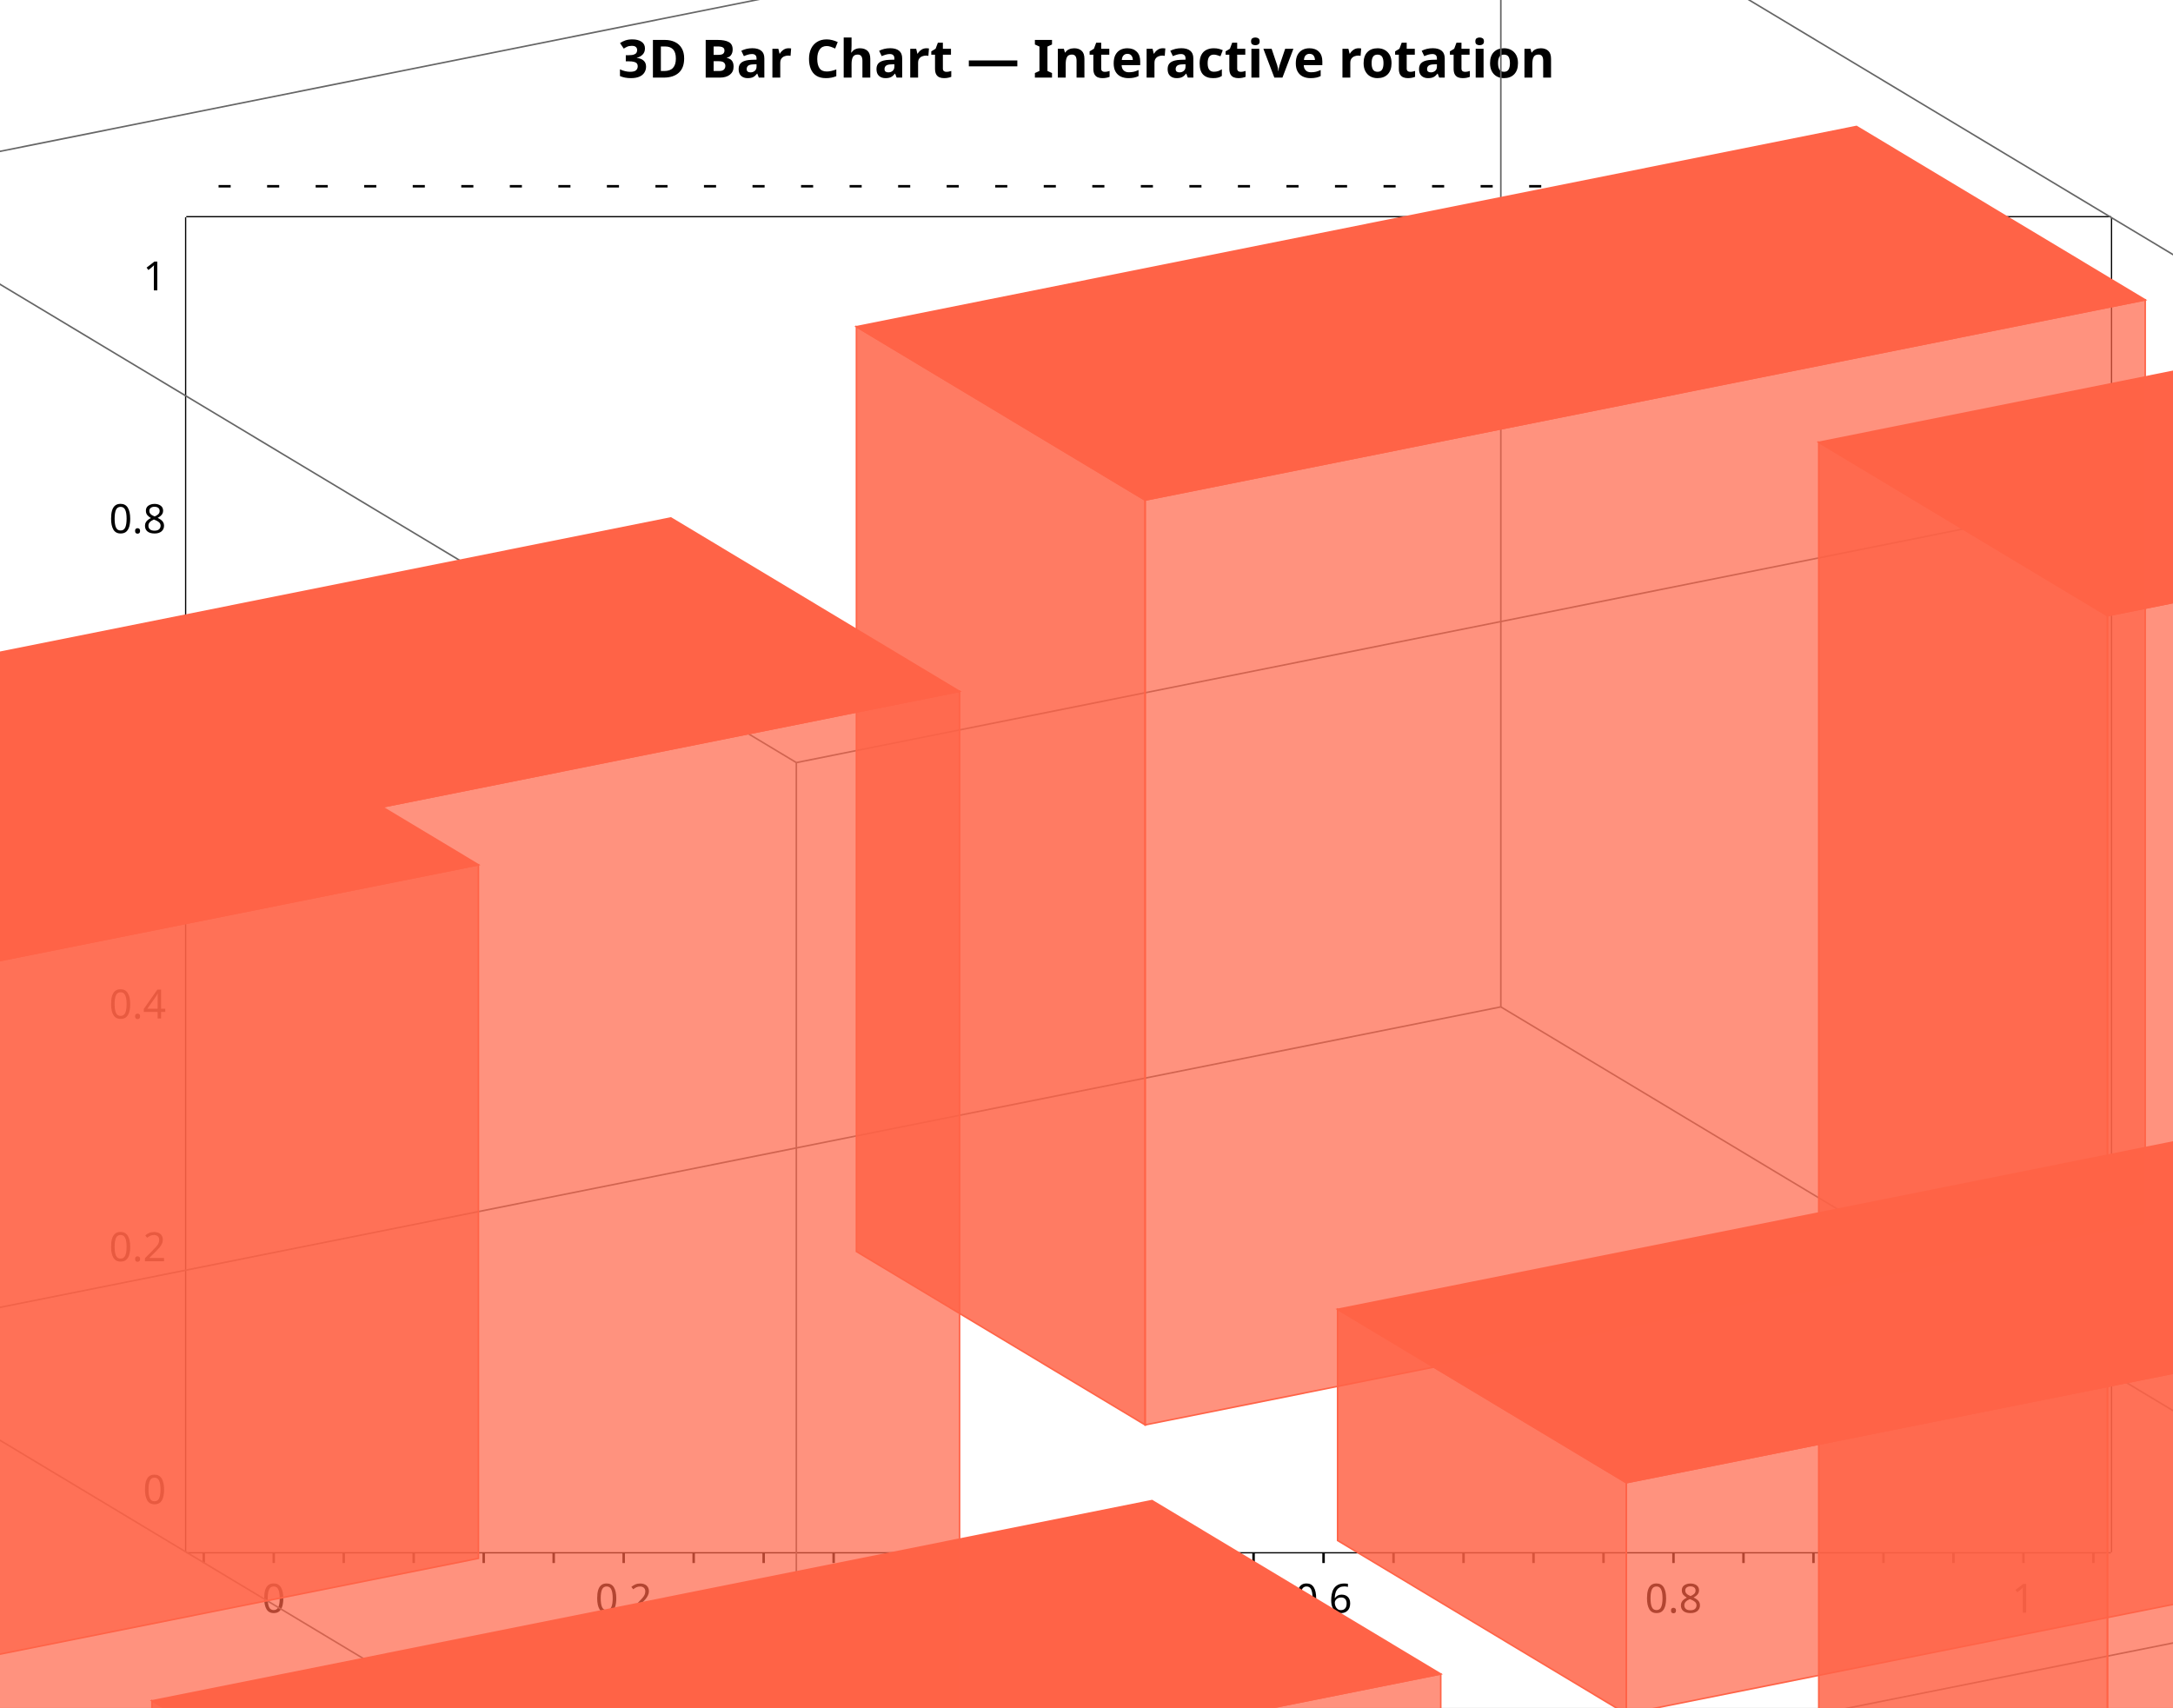
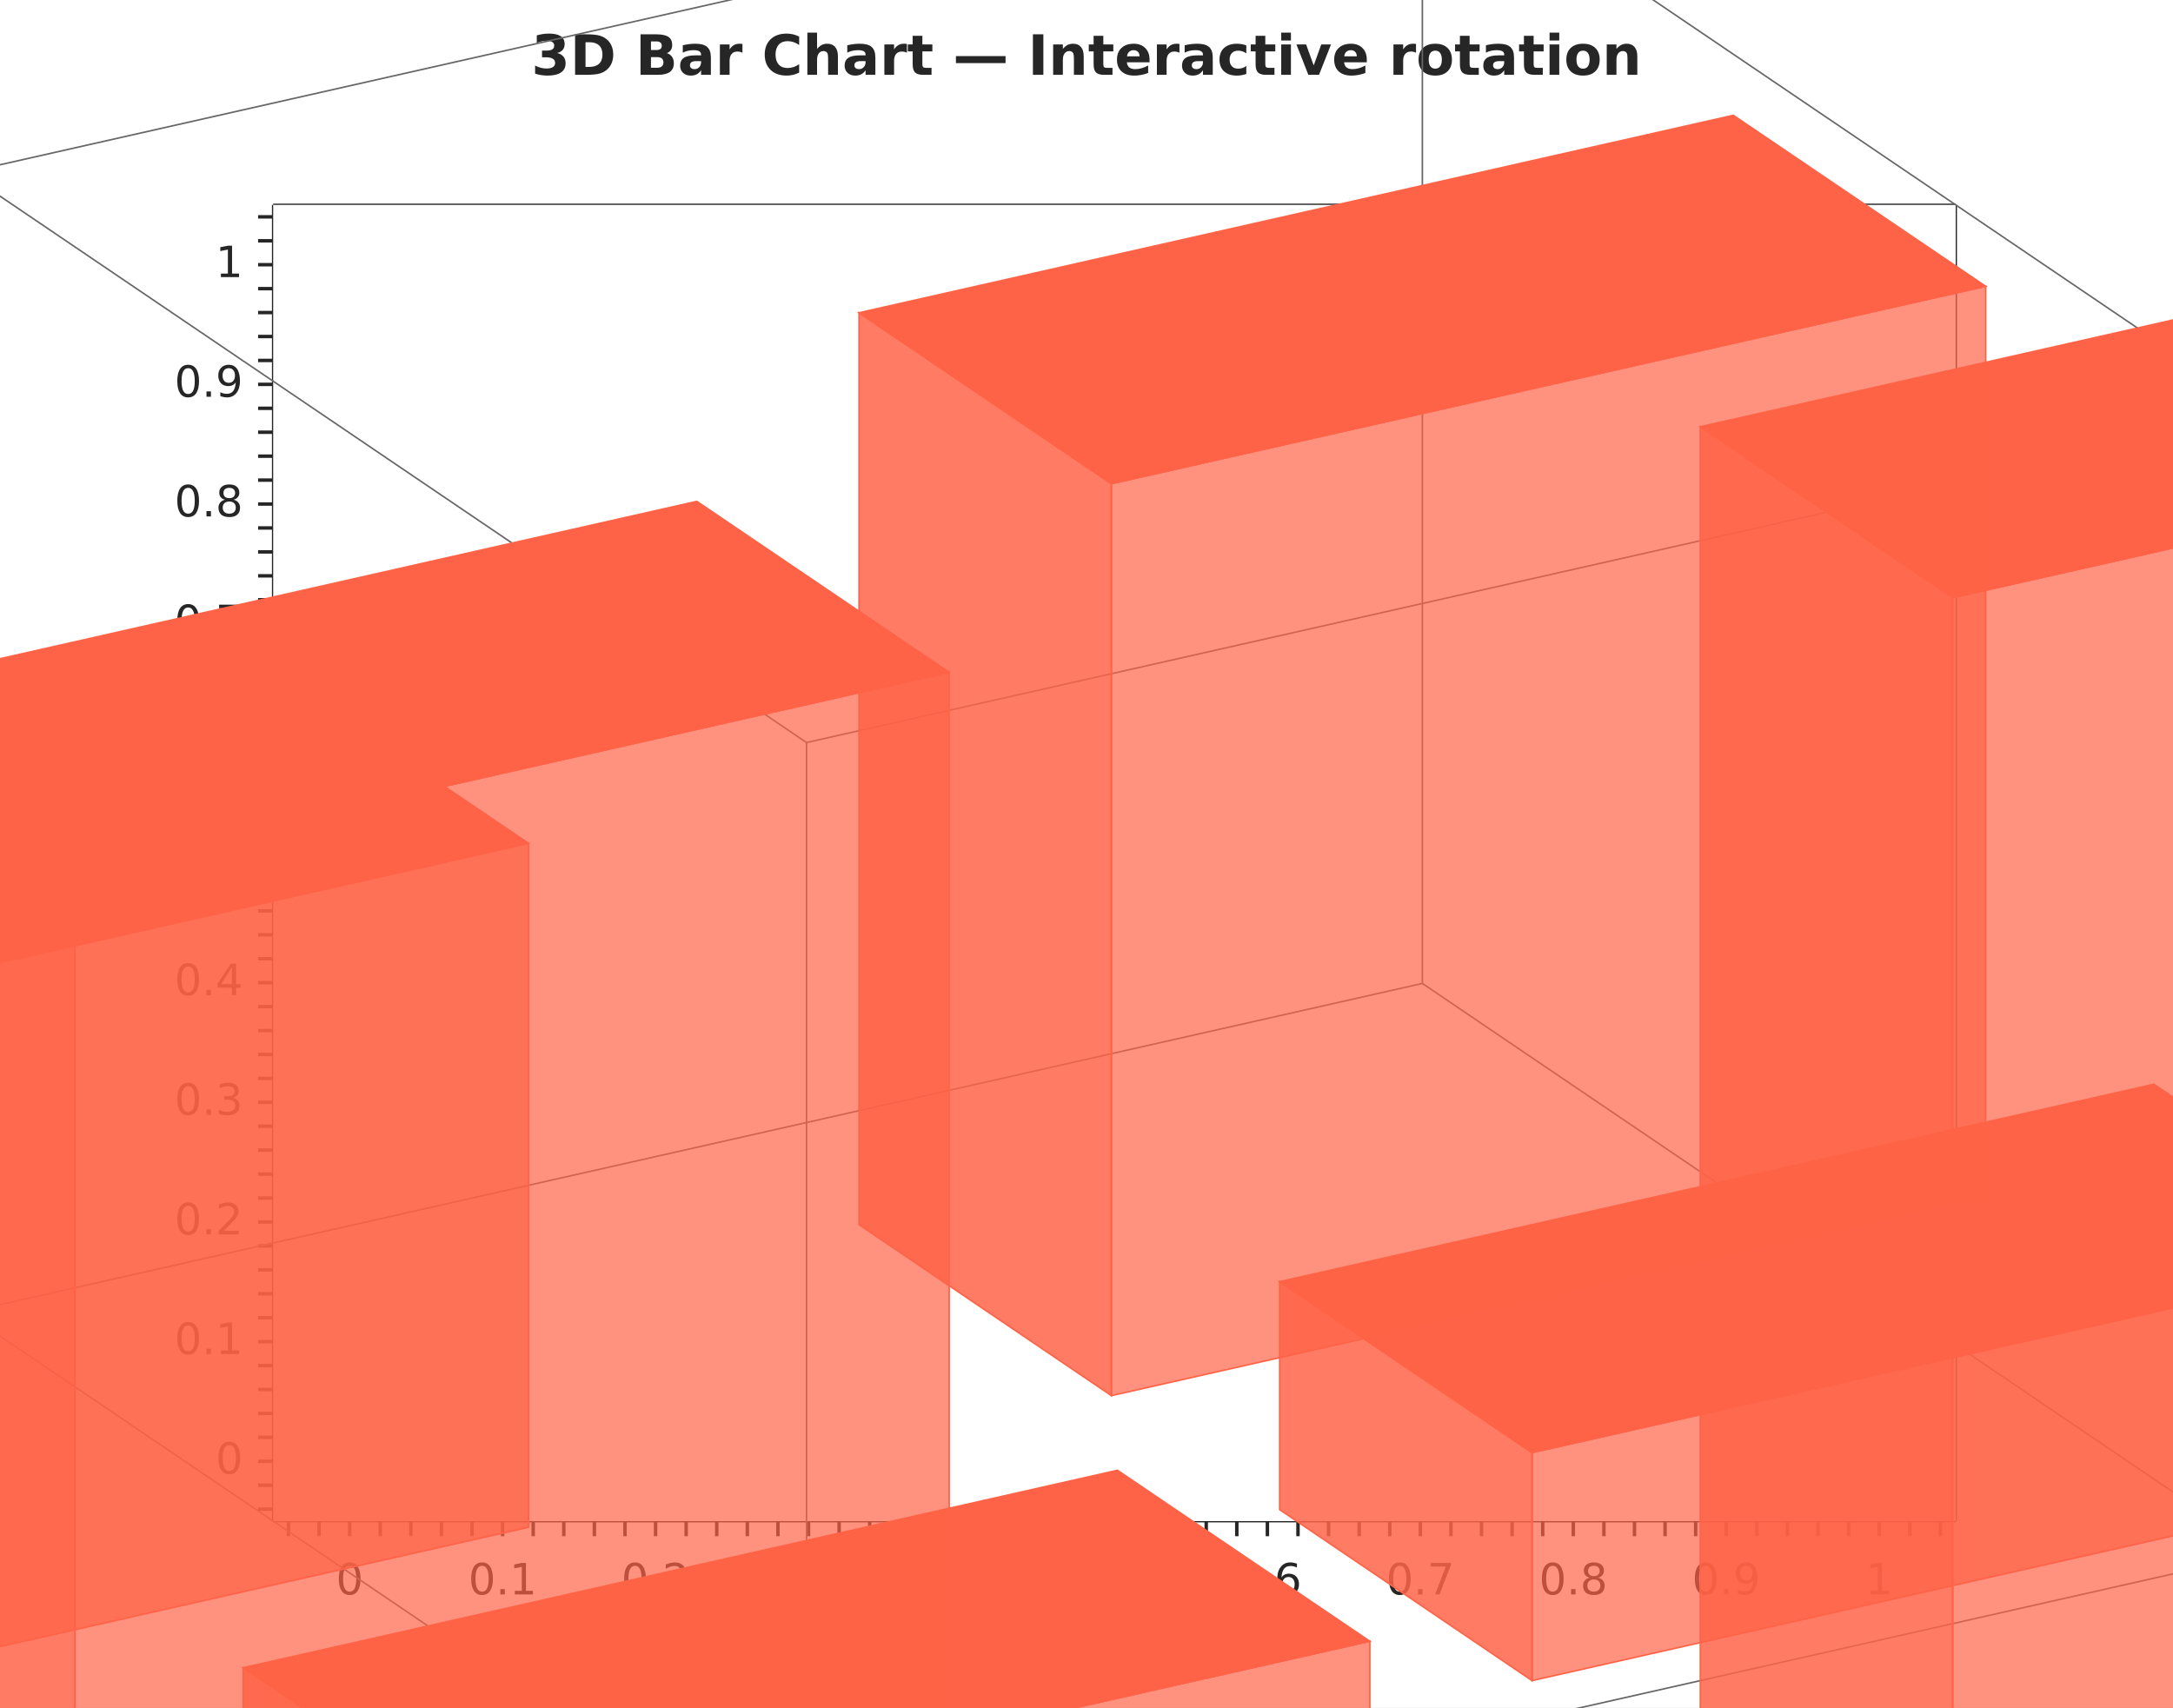
<svg xmlns="http://www.w3.org/2000/svg" viewBox="0 0 700 550" width="700" height="550" role="img" aria-labelledby="chart-title">
  <rect x="0" y="0" width="700" height="550" fill="#FFFFFF" />
-   <text x="350" y="25" font-family="sans-serif" font-size="17" text-anchor="middle" font-weight="bold" fill="#000000">3D Bar Chart — Interactive rotation</text>
-   <rect x="60" y="70" width="620" height="430" fill="#FFFFFF" />
-   <line x1="88.182" y1="70" x2="88.182" y2="500" stroke="#B0B0B0" stroke-width="0.8" />
-   <line x1="200.909" y1="70" x2="200.909" y2="500" stroke="#B0B0B0" stroke-width="0.8" />
-   <line x1="313.636" y1="70" x2="313.636" y2="500" stroke="#B0B0B0" stroke-width="0.8" />
-   <line x1="426.364" y1="70" x2="426.364" y2="500" stroke="#B0B0B0" stroke-width="0.8" />
-   <line x1="539.091" y1="70" x2="539.091" y2="500" stroke="#B0B0B0" stroke-width="0.8" />
-   <line x1="651.818" y1="70" x2="651.818" y2="500" stroke="#B0B0B0" stroke-width="0.8" />
-   <line x1="60" y1="480.455" x2="680" y2="480.455" stroke="#B0B0B0" stroke-width="0.8" />
-   <line x1="60" y1="402.273" x2="680" y2="402.273" stroke="#B0B0B0" stroke-width="0.8" />
-   <line x1="60" y1="324.091" x2="680" y2="324.091" stroke="#B0B0B0" stroke-width="0.8" />
-   <line x1="60" y1="245.909" x2="680" y2="245.909" stroke="#B0B0B0" stroke-width="0.8" />
-   <line x1="60" y1="167.727" x2="680" y2="167.727" stroke="#B0B0B0" stroke-width="0.8" />
-   <line x1="60" y1="89.545" x2="680" y2="89.545" stroke="#B0B0B0" stroke-width="0.8" />
-   <line x1="88.182" y1="499.6" x2="88.182" y2="503.5" stroke="#000000" stroke-width="0.8" />
-   <text x="88.182" y="519.5" font-family="sans-serif" font-size="13" text-anchor="middle" fill="#000000">0</text>
-   <line x1="200.909" y1="499.6" x2="200.909" y2="503.5" stroke="#000000" stroke-width="0.8" />
-   <text x="200.909" y="519.5" font-family="sans-serif" font-size="13" text-anchor="middle" fill="#000000">0.2</text>
-   <line x1="313.636" y1="499.6" x2="313.636" y2="503.5" stroke="#000000" stroke-width="0.8" />
-   <text x="313.636" y="519.5" font-family="sans-serif" font-size="13" text-anchor="middle" fill="#000000">0.4</text>
-   <line x1="426.364" y1="499.6" x2="426.364" y2="503.5" stroke="#000000" stroke-width="0.8" />
-   <text x="426.364" y="519.5" font-family="sans-serif" font-size="13" text-anchor="middle" fill="#000000">0.6</text>
-   <line x1="539.091" y1="499.6" x2="539.091" y2="503.5" stroke="#000000" stroke-width="0.8" />
-   <text x="539.091" y="519.5" font-family="sans-serif" font-size="13" text-anchor="middle" fill="#000000">0.8</text>
-   <line x1="651.818" y1="499.6" x2="651.818" y2="503.5" stroke="#000000" stroke-width="0.8" />
-   <text x="651.818" y="519.5" font-family="sans-serif" font-size="13" text-anchor="middle" fill="#000000">1</text>
-   <line x1="65.636" y1="499.6" x2="65.636" y2="503.5" stroke="#000000" stroke-width="0.8" />
-   <line x1="110.727" y1="499.6" x2="110.727" y2="503.5" stroke="#000000" stroke-width="0.8" />
-   <line x1="133.273" y1="499.6" x2="133.273" y2="503.5" stroke="#000000" stroke-width="0.8" />
-   <line x1="155.818" y1="499.6" x2="155.818" y2="503.5" stroke="#000000" stroke-width="0.8" />
-   <line x1="178.364" y1="499.6" x2="178.364" y2="503.5" stroke="#000000" stroke-width="0.8" />
-   <line x1="223.455" y1="499.6" x2="223.455" y2="503.5" stroke="#000000" stroke-width="0.8" />
-   <line x1="246" y1="499.6" x2="246" y2="503.5" stroke="#000000" stroke-width="0.8" />
-   <line x1="268.545" y1="499.6" x2="268.545" y2="503.5" stroke="#000000" stroke-width="0.8" />
-   <line x1="291.091" y1="499.6" x2="291.091" y2="503.5" stroke="#000000" stroke-width="0.8" />
-   <line x1="336.182" y1="499.6" x2="336.182" y2="503.5" stroke="#000000" stroke-width="0.8" />
-   <line x1="358.727" y1="499.6" x2="358.727" y2="503.5" stroke="#000000" stroke-width="0.8" />
-   <line x1="381.273" y1="499.6" x2="381.273" y2="503.5" stroke="#000000" stroke-width="0.8" />
-   <line x1="403.818" y1="499.6" x2="403.818" y2="503.5" stroke="#000000" stroke-width="0.8" />
-   <line x1="448.909" y1="499.6" x2="448.909" y2="503.5" stroke="#000000" stroke-width="0.8" />
-   <line x1="471.455" y1="499.6" x2="471.455" y2="503.5" stroke="#000000" stroke-width="0.8" />
-   <line x1="494" y1="499.6" x2="494" y2="503.5" stroke="#000000" stroke-width="0.8" />
-   <line x1="516.545" y1="499.6" x2="516.545" y2="503.5" stroke="#000000" stroke-width="0.8" />
-   <line x1="561.636" y1="499.6" x2="561.636" y2="503.5" stroke="#000000" stroke-width="0.8" />
-   <line x1="584.182" y1="499.6" x2="584.182" y2="503.5" stroke="#000000" stroke-width="0.8" />
-   <line x1="606.727" y1="499.6" x2="606.727" y2="503.5" stroke="#000000" stroke-width="0.8" />
-   <line x1="629.273" y1="499.6" x2="629.273" y2="503.5" stroke="#000000" stroke-width="0.8" />
-   <line x1="674.364" y1="499.6" x2="674.364" y2="503.5" stroke="#000000" stroke-width="0.8" />
-   <line x1="476.955" y1="60" x2="480.855" y2="60" stroke="#000000" stroke-width="0.8" />
-   <text x="53.5" y="484.455" font-family="sans-serif" font-size="13" text-anchor="end" fill="#000000">0</text>
-   <line x1="398.773" y1="60" x2="402.673" y2="60" stroke="#000000" stroke-width="0.8" />
-   <text x="53.5" y="406.273" font-family="sans-serif" font-size="13" text-anchor="end" fill="#000000">0.2</text>
-   <line x1="320.591" y1="60" x2="324.491" y2="60" stroke="#000000" stroke-width="0.8" />
-   <text x="53.5" y="328.091" font-family="sans-serif" font-size="13" text-anchor="end" fill="#000000">0.4</text>
-   <line x1="242.409" y1="60" x2="246.309" y2="60" stroke="#000000" stroke-width="0.8" />
-   <text x="53.5" y="249.909" font-family="sans-serif" font-size="13" text-anchor="end" fill="#000000">0.6</text>
-   <line x1="164.227" y1="60" x2="168.127" y2="60" stroke="#000000" stroke-width="0.8" />
-   <text x="53.5" y="171.727" font-family="sans-serif" font-size="13" text-anchor="end" fill="#000000">0.8</text>
-   <line x1="86.045" y1="60" x2="89.945" y2="60" stroke="#000000" stroke-width="0.8" />
-   <text x="53.5" y="93.545" font-family="sans-serif" font-size="13" text-anchor="end" fill="#000000">1</text>
-   <line x1="492.591" y1="60" x2="496.491" y2="60" stroke="#000000" stroke-width="0.8" />
-   <line x1="461.318" y1="60" x2="465.218" y2="60" stroke="#000000" stroke-width="0.8" />
-   <line x1="445.682" y1="60" x2="449.582" y2="60" stroke="#000000" stroke-width="0.8" />
-   <line x1="430.045" y1="60" x2="433.945" y2="60" stroke="#000000" stroke-width="0.8" />
-   <line x1="414.409" y1="60" x2="418.309" y2="60" stroke="#000000" stroke-width="0.8" />
-   <line x1="383.136" y1="60" x2="387.036" y2="60" stroke="#000000" stroke-width="0.8" />
-   <line x1="367.5" y1="60" x2="371.4" y2="60" stroke="#000000" stroke-width="0.8" />
-   <line x1="351.864" y1="60" x2="355.764" y2="60" stroke="#000000" stroke-width="0.8" />
-   <line x1="336.227" y1="60" x2="340.127" y2="60" stroke="#000000" stroke-width="0.8" />
-   <line x1="304.955" y1="60" x2="308.855" y2="60" stroke="#000000" stroke-width="0.8" />
-   <line x1="289.318" y1="60" x2="293.218" y2="60" stroke="#000000" stroke-width="0.8" />
-   <line x1="273.682" y1="60" x2="277.582" y2="60" stroke="#000000" stroke-width="0.8" />
-   <line x1="258.045" y1="60" x2="261.945" y2="60" stroke="#000000" stroke-width="0.8" />
-   <line x1="226.773" y1="60" x2="230.673" y2="60" stroke="#000000" stroke-width="0.8" />
-   <line x1="211.136" y1="60" x2="215.036" y2="60" stroke="#000000" stroke-width="0.8" />
-   <line x1="195.5" y1="60" x2="199.4" y2="60" stroke="#000000" stroke-width="0.8" />
-   <line x1="179.864" y1="60" x2="183.764" y2="60" stroke="#000000" stroke-width="0.8" />
-   <line x1="148.591" y1="60" x2="152.491" y2="60" stroke="#000000" stroke-width="0.8" />
-   <line x1="132.955" y1="60" x2="136.855" y2="60" stroke="#000000" stroke-width="0.8" />
-   <line x1="117.318" y1="60" x2="121.218" y2="60" stroke="#000000" stroke-width="0.8" />
-   <line x1="101.682" y1="60" x2="105.582" y2="60" stroke="#000000" stroke-width="0.8" />
-   <line x1="70.409" y1="60" x2="74.309" y2="60" stroke="#000000" stroke-width="0.8" />
+   <text x="350" y="24.1" font-family="DejaVu Sans, sans-serif" font-size="17.889" text-anchor="middle" font-weight="bold" fill="#262626">3D Bar Chart — Interactive rotation</text>
+   <rect x="88" y="66" width="542" height="424" fill="#FFFFFF" />
+   <line x1="112.636" y1="489.6" x2="112.636" y2="494.861" stroke="#262626" stroke-width="1.111" />
+   <text x="112.636" y="513.611" font-family="DejaVu Sans, sans-serif" font-size="13.889" text-anchor="middle" fill="#262626">0</text>
+   <line x1="161.909" y1="489.6" x2="161.909" y2="494.861" stroke="#262626" stroke-width="1.111" />
+   <text x="161.909" y="513.611" font-family="DejaVu Sans, sans-serif" font-size="13.889" text-anchor="middle" fill="#262626">0.1</text>
+   <line x1="211.182" y1="489.6" x2="211.182" y2="494.861" stroke="#262626" stroke-width="1.111" />
+   <text x="211.182" y="513.611" font-family="DejaVu Sans, sans-serif" font-size="13.889" text-anchor="middle" fill="#262626">0.2</text>
+   <line x1="260.455" y1="489.6" x2="260.455" y2="494.861" stroke="#262626" stroke-width="1.111" />
+   <text x="260.455" y="513.611" font-family="DejaVu Sans, sans-serif" font-size="13.889" text-anchor="middle" fill="#262626">0.3</text>
+   <line x1="309.727" y1="489.6" x2="309.727" y2="494.861" stroke="#262626" stroke-width="1.111" />
+   <text x="309.727" y="513.611" font-family="DejaVu Sans, sans-serif" font-size="13.889" text-anchor="middle" fill="#262626">0.4</text>
+   <line x1="359" y1="489.6" x2="359" y2="494.861" stroke="#262626" stroke-width="1.111" />
+   <text x="359" y="513.611" font-family="DejaVu Sans, sans-serif" font-size="13.889" text-anchor="middle" fill="#262626">0.5</text>
+   <line x1="408.273" y1="489.6" x2="408.273" y2="494.861" stroke="#262626" stroke-width="1.111" />
+   <text x="408.273" y="513.611" font-family="DejaVu Sans, sans-serif" font-size="13.889" text-anchor="middle" fill="#262626">0.6</text>
+   <line x1="457.545" y1="489.6" x2="457.545" y2="494.861" stroke="#262626" stroke-width="1.111" />
+   <text x="457.545" y="513.611" font-family="DejaVu Sans, sans-serif" font-size="13.889" text-anchor="middle" fill="#262626">0.7</text>
+   <line x1="506.818" y1="489.6" x2="506.818" y2="494.861" stroke="#262626" stroke-width="1.111" />
+   <text x="506.818" y="513.611" font-family="DejaVu Sans, sans-serif" font-size="13.889" text-anchor="middle" fill="#262626">0.8</text>
+   <line x1="556.091" y1="489.6" x2="556.091" y2="494.861" stroke="#262626" stroke-width="1.111" />
+   <text x="556.091" y="513.611" font-family="DejaVu Sans, sans-serif" font-size="13.889" text-anchor="middle" fill="#262626">0.9</text>
+   <line x1="605.364" y1="489.6" x2="605.364" y2="494.861" stroke="#262626" stroke-width="1.111" />
+   <text x="605.364" y="513.611" font-family="DejaVu Sans, sans-serif" font-size="13.889" text-anchor="middle" fill="#262626">1</text>
+   <line x1="92.927" y1="489.6" x2="92.927" y2="494.861" stroke="#262626" stroke-width="1.111" />
+   <line x1="102.782" y1="489.6" x2="102.782" y2="494.861" stroke="#262626" stroke-width="1.111" />
+   <line x1="122.491" y1="489.6" x2="122.491" y2="494.861" stroke="#262626" stroke-width="1.111" />
+   <line x1="132.345" y1="489.6" x2="132.345" y2="494.861" stroke="#262626" stroke-width="1.111" />
+   <line x1="142.2" y1="489.6" x2="142.2" y2="494.861" stroke="#262626" stroke-width="1.111" />
+   <line x1="152.055" y1="489.6" x2="152.055" y2="494.861" stroke="#262626" stroke-width="1.111" />
+   <line x1="171.764" y1="489.6" x2="171.764" y2="494.861" stroke="#262626" stroke-width="1.111" />
+   <line x1="181.618" y1="489.6" x2="181.618" y2="494.861" stroke="#262626" stroke-width="1.111" />
+   <line x1="191.473" y1="489.6" x2="191.473" y2="494.861" stroke="#262626" stroke-width="1.111" />
+   <line x1="201.327" y1="489.6" x2="201.327" y2="494.861" stroke="#262626" stroke-width="1.111" />
+   <line x1="221.036" y1="489.6" x2="221.036" y2="494.861" stroke="#262626" stroke-width="1.111" />
+   <line x1="230.891" y1="489.6" x2="230.891" y2="494.861" stroke="#262626" stroke-width="1.111" />
+   <line x1="240.745" y1="489.6" x2="240.745" y2="494.861" stroke="#262626" stroke-width="1.111" />
+   <line x1="250.6" y1="489.6" x2="250.6" y2="494.861" stroke="#262626" stroke-width="1.111" />
+   <line x1="270.309" y1="489.6" x2="270.309" y2="494.861" stroke="#262626" stroke-width="1.111" />
+   <line x1="280.164" y1="489.6" x2="280.164" y2="494.861" stroke="#262626" stroke-width="1.111" />
+   <line x1="290.018" y1="489.6" x2="290.018" y2="494.861" stroke="#262626" stroke-width="1.111" />
+   <line x1="299.873" y1="489.6" x2="299.873" y2="494.861" stroke="#262626" stroke-width="1.111" />
+   <line x1="319.582" y1="489.6" x2="319.582" y2="494.861" stroke="#262626" stroke-width="1.111" />
+   <line x1="329.436" y1="489.6" x2="329.436" y2="494.861" stroke="#262626" stroke-width="1.111" />
+   <line x1="339.291" y1="489.6" x2="339.291" y2="494.861" stroke="#262626" stroke-width="1.111" />
+   <line x1="349.145" y1="489.6" x2="349.145" y2="494.861" stroke="#262626" stroke-width="1.111" />
+   <line x1="368.855" y1="489.6" x2="368.855" y2="494.861" stroke="#262626" stroke-width="1.111" />
+   <line x1="378.709" y1="489.6" x2="378.709" y2="494.861" stroke="#262626" stroke-width="1.111" />
+   <line x1="388.564" y1="489.6" x2="388.564" y2="494.861" stroke="#262626" stroke-width="1.111" />
+   <line x1="398.418" y1="489.6" x2="398.418" y2="494.861" stroke="#262626" stroke-width="1.111" />
+   <line x1="418.127" y1="489.6" x2="418.127" y2="494.861" stroke="#262626" stroke-width="1.111" />
+   <line x1="427.982" y1="489.6" x2="427.982" y2="494.861" stroke="#262626" stroke-width="1.111" />
+   <line x1="437.836" y1="489.6" x2="437.836" y2="494.861" stroke="#262626" stroke-width="1.111" />
+   <line x1="447.691" y1="489.6" x2="447.691" y2="494.861" stroke="#262626" stroke-width="1.111" />
+   <line x1="467.4" y1="489.6" x2="467.4" y2="494.861" stroke="#262626" stroke-width="1.111" />
+   <line x1="477.255" y1="489.6" x2="477.255" y2="494.861" stroke="#262626" stroke-width="1.111" />
+   <line x1="487.109" y1="489.6" x2="487.109" y2="494.861" stroke="#262626" stroke-width="1.111" />
+   <line x1="496.964" y1="489.6" x2="496.964" y2="494.861" stroke="#262626" stroke-width="1.111" />
+   <line x1="516.673" y1="489.6" x2="516.673" y2="494.861" stroke="#262626" stroke-width="1.111" />
+   <line x1="526.527" y1="489.6" x2="526.527" y2="494.861" stroke="#262626" stroke-width="1.111" />
+   <line x1="536.382" y1="489.6" x2="536.382" y2="494.861" stroke="#262626" stroke-width="1.111" />
+   <line x1="546.236" y1="489.6" x2="546.236" y2="494.861" stroke="#262626" stroke-width="1.111" />
+   <line x1="565.945" y1="489.6" x2="565.945" y2="494.861" stroke="#262626" stroke-width="1.111" />
+   <line x1="575.8" y1="489.6" x2="575.8" y2="494.861" stroke="#262626" stroke-width="1.111" />
+   <line x1="585.655" y1="489.6" x2="585.655" y2="494.861" stroke="#262626" stroke-width="1.111" />
+   <line x1="595.509" y1="489.6" x2="595.509" y2="494.861" stroke="#262626" stroke-width="1.111" />
+   <line x1="615.218" y1="489.6" x2="615.218" y2="494.861" stroke="#262626" stroke-width="1.111" />
+   <line x1="625.073" y1="489.6" x2="625.073" y2="494.861" stroke="#262626" stroke-width="1.111" />
+   <line x1="83.139" y1="470.727" x2="88.4" y2="470.727" stroke="#262626" stroke-width="1.111" />
+   <text x="78.278" y="474.727" font-family="DejaVu Sans, sans-serif" font-size="13.889" text-anchor="end" fill="#262626">0</text>
+   <line x1="83.139" y1="432.182" x2="88.4" y2="432.182" stroke="#262626" stroke-width="1.111" />
+   <text x="78.278" y="436.182" font-family="DejaVu Sans, sans-serif" font-size="13.889" text-anchor="end" fill="#262626">0.1</text>
+   <line x1="83.139" y1="393.636" x2="88.4" y2="393.636" stroke="#262626" stroke-width="1.111" />
+   <text x="78.278" y="397.636" font-family="DejaVu Sans, sans-serif" font-size="13.889" text-anchor="end" fill="#262626">0.2</text>
+   <line x1="83.139" y1="355.091" x2="88.4" y2="355.091" stroke="#262626" stroke-width="1.111" />
+   <text x="78.278" y="359.091" font-family="DejaVu Sans, sans-serif" font-size="13.889" text-anchor="end" fill="#262626">0.3</text>
+   <line x1="83.139" y1="316.545" x2="88.4" y2="316.545" stroke="#262626" stroke-width="1.111" />
+   <text x="78.278" y="320.545" font-family="DejaVu Sans, sans-serif" font-size="13.889" text-anchor="end" fill="#262626">0.4</text>
+   <line x1="83.139" y1="278" x2="88.4" y2="278" stroke="#262626" stroke-width="1.111" />
+   <text x="78.278" y="282" font-family="DejaVu Sans, sans-serif" font-size="13.889" text-anchor="end" fill="#262626">0.5</text>
+   <line x1="83.139" y1="239.455" x2="88.4" y2="239.455" stroke="#262626" stroke-width="1.111" />
+   <text x="78.278" y="243.455" font-family="DejaVu Sans, sans-serif" font-size="13.889" text-anchor="end" fill="#262626">0.6</text>
+   <line x1="83.139" y1="200.909" x2="88.4" y2="200.909" stroke="#262626" stroke-width="1.111" />
+   <text x="78.278" y="204.909" font-family="DejaVu Sans, sans-serif" font-size="13.889" text-anchor="end" fill="#262626">0.7</text>
+   <line x1="83.139" y1="162.364" x2="88.4" y2="162.364" stroke="#262626" stroke-width="1.111" />
+   <text x="78.278" y="166.364" font-family="DejaVu Sans, sans-serif" font-size="13.889" text-anchor="end" fill="#262626">0.8</text>
+   <line x1="83.139" y1="123.818" x2="88.4" y2="123.818" stroke="#262626" stroke-width="1.111" />
+   <text x="78.278" y="127.818" font-family="DejaVu Sans, sans-serif" font-size="13.889" text-anchor="end" fill="#262626">0.9</text>
+   <line x1="83.139" y1="85.273" x2="88.4" y2="85.273" stroke="#262626" stroke-width="1.111" />
+   <text x="78.278" y="89.273" font-family="DejaVu Sans, sans-serif" font-size="13.889" text-anchor="end" fill="#262626">1</text>
+   <line x1="83.139" y1="486.145" x2="88.4" y2="486.145" stroke="#262626" stroke-width="1.111" />
+   <line x1="83.139" y1="478.436" x2="88.4" y2="478.436" stroke="#262626" stroke-width="1.111" />
+   <line x1="83.139" y1="463.018" x2="88.4" y2="463.018" stroke="#262626" stroke-width="1.111" />
+   <line x1="83.139" y1="455.309" x2="88.4" y2="455.309" stroke="#262626" stroke-width="1.111" />
+   <line x1="83.139" y1="447.6" x2="88.4" y2="447.6" stroke="#262626" stroke-width="1.111" />
+   <line x1="83.139" y1="439.891" x2="88.4" y2="439.891" stroke="#262626" stroke-width="1.111" />
+   <line x1="83.139" y1="424.473" x2="88.4" y2="424.473" stroke="#262626" stroke-width="1.111" />
+   <line x1="83.139" y1="416.764" x2="88.4" y2="416.764" stroke="#262626" stroke-width="1.111" />
+   <line x1="83.139" y1="409.055" x2="88.4" y2="409.055" stroke="#262626" stroke-width="1.111" />
+   <line x1="83.139" y1="401.345" x2="88.4" y2="401.345" stroke="#262626" stroke-width="1.111" />
+   <line x1="83.139" y1="385.927" x2="88.4" y2="385.927" stroke="#262626" stroke-width="1.111" />
+   <line x1="83.139" y1="378.218" x2="88.4" y2="378.218" stroke="#262626" stroke-width="1.111" />
+   <line x1="83.139" y1="370.509" x2="88.4" y2="370.509" stroke="#262626" stroke-width="1.111" />
+   <line x1="83.139" y1="362.8" x2="88.4" y2="362.8" stroke="#262626" stroke-width="1.111" />
+   <line x1="83.139" y1="347.382" x2="88.4" y2="347.382" stroke="#262626" stroke-width="1.111" />
+   <line x1="83.139" y1="339.673" x2="88.4" y2="339.673" stroke="#262626" stroke-width="1.111" />
+   <line x1="83.139" y1="331.964" x2="88.4" y2="331.964" stroke="#262626" stroke-width="1.111" />
+   <line x1="83.139" y1="324.255" x2="88.4" y2="324.255" stroke="#262626" stroke-width="1.111" />
+   <line x1="83.139" y1="308.836" x2="88.4" y2="308.836" stroke="#262626" stroke-width="1.111" />
+   <line x1="83.139" y1="301.127" x2="88.4" y2="301.127" stroke="#262626" stroke-width="1.111" />
+   <line x1="83.139" y1="293.418" x2="88.4" y2="293.418" stroke="#262626" stroke-width="1.111" />
+   <line x1="83.139" y1="285.709" x2="88.4" y2="285.709" stroke="#262626" stroke-width="1.111" />
+   <line x1="83.139" y1="270.291" x2="88.4" y2="270.291" stroke="#262626" stroke-width="1.111" />
+   <line x1="83.139" y1="262.582" x2="88.4" y2="262.582" stroke="#262626" stroke-width="1.111" />
+   <line x1="83.139" y1="254.873" x2="88.4" y2="254.873" stroke="#262626" stroke-width="1.111" />
+   <line x1="83.139" y1="247.164" x2="88.4" y2="247.164" stroke="#262626" stroke-width="1.111" />
+   <line x1="83.139" y1="231.745" x2="88.4" y2="231.745" stroke="#262626" stroke-width="1.111" />
+   <line x1="83.139" y1="224.036" x2="88.4" y2="224.036" stroke="#262626" stroke-width="1.111" />
+   <line x1="83.139" y1="216.327" x2="88.4" y2="216.327" stroke="#262626" stroke-width="1.111" />
+   <line x1="83.139" y1="208.618" x2="88.4" y2="208.618" stroke="#262626" stroke-width="1.111" />
+   <line x1="83.139" y1="193.2" x2="88.4" y2="193.2" stroke="#262626" stroke-width="1.111" />
+   <line x1="83.139" y1="185.491" x2="88.4" y2="185.491" stroke="#262626" stroke-width="1.111" />
+   <line x1="83.139" y1="177.782" x2="88.4" y2="177.782" stroke="#262626" stroke-width="1.111" />
+   <line x1="83.139" y1="170.073" x2="88.4" y2="170.073" stroke="#262626" stroke-width="1.111" />
+   <line x1="83.139" y1="154.655" x2="88.4" y2="154.655" stroke="#262626" stroke-width="1.111" />
+   <line x1="83.139" y1="146.945" x2="88.4" y2="146.945" stroke="#262626" stroke-width="1.111" />
+   <line x1="83.139" y1="139.236" x2="88.4" y2="139.236" stroke="#262626" stroke-width="1.111" />
+   <line x1="83.139" y1="131.527" x2="88.4" y2="131.527" stroke="#262626" stroke-width="1.111" />
+   <line x1="83.139" y1="116.109" x2="88.4" y2="116.109" stroke="#262626" stroke-width="1.111" />
+   <line x1="83.139" y1="108.4" x2="88.4" y2="108.4" stroke="#262626" stroke-width="1.111" />
+   <line x1="83.139" y1="100.691" x2="88.4" y2="100.691" stroke="#262626" stroke-width="1.111" />
+   <line x1="83.139" y1="92.982" x2="88.4" y2="92.982" stroke="#262626" stroke-width="1.111" />
+   <line x1="83.139" y1="77.564" x2="88.4" y2="77.564" stroke="#262626" stroke-width="1.111" />
+   <line x1="83.139" y1="69.855" x2="88.4" y2="69.855" stroke="#262626" stroke-width="1.111" />
  <g class="spine">
-     <line x1="60" y1="500" x2="680" y2="500" stroke="#000000" stroke-width="0.8" />
+     <line x1="88" y1="490" x2="630" y2="490" stroke="#262626" stroke-width="0.8" />
  </g>
  <g class="spine">
-     <line x1="60" y1="70" x2="680" y2="70" stroke="#000000" stroke-width="0.8" />
+     <line x1="88" y1="66" x2="630" y2="66" stroke="#262626" stroke-width="0.8" />
  </g>
  <g class="spine">
-     <line x1="60" y1="70" x2="60" y2="500" stroke="#000000" stroke-width="0.8" />
+     <line x1="88" y1="66" x2="88" y2="490" stroke="#262626" stroke-width="0.8" />
  </g>
  <g class="spine">
-     <line x1="680" y1="70" x2="680" y2="500" stroke="#000000" stroke-width="0.8" />
+     <line x1="630" y1="66" x2="630" y2="490" stroke="#262626" stroke-width="0.8" />
  </g>
-   <rect x="60" y="70" width="620" height="430" fill="#FFFFFF" />
-   <line x1="-53.468" y1="431.848" x2="256.532" y2="618.043" stroke="#666666" stroke-width="0.5" />
-   <line x1="256.532" y1="618.043" x2="793.468" y2="510.543" stroke="#666666" stroke-width="0.5" />
-   <line x1="793.468" y1="510.543" x2="483.468" y2="324.348" stroke="#666666" stroke-width="0.5" />
-   <line x1="483.468" y1="324.348" x2="-53.468" y2="431.848" stroke="#666666" stroke-width="0.5" />
-   <line x1="-53.468" y1="59.457" x2="256.532" y2="245.652" stroke="#666666" stroke-width="0.5" />
-   <line x1="256.532" y1="245.652" x2="793.468" y2="138.152" stroke="#666666" stroke-width="0.5" />
-   <line x1="793.468" y1="138.152" x2="483.468" y2="-48.043" stroke="#666666" stroke-width="0.5" />
-   <line x1="483.468" y1="-48.043" x2="-53.468" y2="59.457" stroke="#666666" stroke-width="0.5" />
-   <line x1="-53.468" y1="431.848" x2="-53.468" y2="59.457" stroke="#666666" stroke-width="0.5" />
-   <line x1="256.532" y1="618.043" x2="256.532" y2="245.652" stroke="#666666" stroke-width="0.5" />
-   <line x1="793.468" y1="510.543" x2="793.468" y2="138.152" stroke="#666666" stroke-width="0.5" />
-   <line x1="483.468" y1="324.348" x2="483.468" y2="-48.043" stroke="#666666" stroke-width="0.5" />
-   <g class="mpl-3d-scene" data-elevation="30" data-azimuth="-60" data-plot-x="60" data-plot-y="70" data-plot-w="620" data-plot-h="430">
+   <rect x="88" y="66" width="542" height="424" fill="#FFFFFF" />
+   <line x1="-11.193" y1="422.799" x2="259.807" y2="606.396" stroke="#666666" stroke-width="0.5" />
+   <line x1="259.807" y1="606.396" x2="729.193" y2="500.396" stroke="#666666" stroke-width="0.5" />
+   <line x1="729.193" y1="500.396" x2="458.193" y2="316.799" stroke="#666666" stroke-width="0.5" />
+   <line x1="458.193" y1="316.799" x2="-11.193" y2="422.799" stroke="#666666" stroke-width="0.5" />
+   <line x1="-11.193" y1="55.604" x2="259.807" y2="239.201" stroke="#666666" stroke-width="0.5" />
+   <line x1="259.807" y1="239.201" x2="729.193" y2="133.201" stroke="#666666" stroke-width="0.5" />
+   <line x1="729.193" y1="133.201" x2="458.193" y2="-50.396" stroke="#666666" stroke-width="0.5" />
+   <line x1="458.193" y1="-50.396" x2="-11.193" y2="55.604" stroke="#666666" stroke-width="0.5" />
+   <line x1="-11.193" y1="422.799" x2="-11.193" y2="55.604" stroke="#666666" stroke-width="0.5" />
+   <line x1="259.807" y1="606.396" x2="259.807" y2="239.201" stroke="#666666" stroke-width="0.5" />
+   <line x1="729.193" y1="500.396" x2="729.193" y2="133.201" stroke="#666666" stroke-width="0.5" />
+   <line x1="458.193" y1="316.799" x2="458.193" y2="-50.396" stroke="#666666" stroke-width="0.5" />
+   <g class="mpl-3d-scene" data-elevation="30" data-azimuth="-60" data-plot-x="88" data-plot-y="66" data-plot-w="542" data-plot-h="424">
    <g class="series" data-series-index="0">
-       <polygon points="48.951,547.886 141.951,603.744 464.113,539.244 371.113,483.386" fill="#FF6347" stroke="#FF6347" stroke-width="0.5" />
-       <polygon points="48.951,696.842 141.951,752.701 141.951,603.744 48.951,547.886" fill="#FF6347" fill-opacity="0.847" stroke="#FF6347" stroke-width="0.5" />
-       <polygon points="141.951,752.701 464.113,688.201 464.113,539.244 141.951,603.744" fill="#FF6347" fill-opacity="0.698" stroke="#FF6347" stroke-width="0.5" />
-       <polygon points="-106.049,231.353 -13.049,287.212 309.113,222.712 216.113,166.853" fill="#FF6347" stroke="#FF6347" stroke-width="0.5" />
-       <polygon points="-106.049,603.744 -13.049,659.603 -13.049,287.212 -106.049,231.353" fill="#FF6347" fill-opacity="0.847" stroke="#FF6347" stroke-width="0.5" />
-       <polygon points="-13.049,659.603 309.113,595.103 309.113,222.712 -13.049,287.212" fill="#FF6347" fill-opacity="0.698" stroke="#FF6347" stroke-width="0.5" />
-       <polygon points="585.887,142.473 678.887,198.332 1001.049,133.832 908.049,77.973" fill="#FF6347" stroke="#FF6347" stroke-width="0.5" />
-       <polygon points="585.887,589.342 678.887,645.201 678.887,198.332 585.887,142.473" fill="#FF6347" fill-opacity="0.847" stroke="#FF6347" stroke-width="0.5" />
-       <polygon points="678.887,645.201 1001.049,580.701 1001.049,133.832 678.887,198.332" fill="#FF6347" fill-opacity="0.698" stroke="#FF6347" stroke-width="0.5" />
-       <polygon points="-261.049,287.212 -168.049,343.071 154.113,278.571 61.113,222.712" fill="#FF6347" stroke="#FF6347" stroke-width="0.5" />
-       <polygon points="-261.049,510.647 -168.049,566.505 -168.049,343.071 -261.049,287.212" fill="#FF6347" fill-opacity="0.847" stroke="#FF6347" stroke-width="0.5" />
-       <polygon points="-168.049,566.505 154.113,502.005 154.113,278.571 -168.049,343.071" fill="#FF6347" fill-opacity="0.698" stroke="#FF6347" stroke-width="0.5" />
-       <polygon points="430.887,421.766 523.887,477.625 846.049,413.125 753.049,357.266" fill="#FF6347" stroke="#FF6347" stroke-width="0.5" />
-       <polygon points="430.887,496.244 523.887,552.103 523.887,477.625 430.887,421.766" fill="#FF6347" fill-opacity="0.847" stroke="#FF6347" stroke-width="0.5" />
-       <polygon points="523.887,552.103 846.049,487.603 846.049,413.125 523.887,477.625" fill="#FF6347" fill-opacity="0.698" stroke="#FF6347" stroke-width="0.5" />
-       <polygon points="275.887,105.234 368.887,161.092 691.049,96.592 598.049,40.734" fill="#FF6347" stroke="#FF6347" stroke-width="0.5" />
-       <polygon points="275.887,403.147 368.887,459.005 368.887,161.092 275.887,105.234" fill="#FF6347" fill-opacity="0.847" stroke="#FF6347" stroke-width="0.5" />
-       <polygon points="368.887,459.005 691.049,394.505 691.049,96.592 368.887,161.092" fill="#FF6347" fill-opacity="0.698" stroke="#FF6347" stroke-width="0.5" />
+       <polygon points="78.341,537.218 159.641,592.297 441.273,528.697 359.973,473.618" fill="#FF6347" stroke="#FF6347" stroke-width="0.5" />
+       <polygon points="78.341,684.095 159.641,739.175 159.641,592.297 78.341,537.218" fill="#FF6347" fill-opacity="0.847" stroke="#FF6347" stroke-width="0.5" />
+       <polygon points="159.641,739.175 441.273,675.575 441.273,528.697 159.641,592.297" fill="#FF6347" fill-opacity="0.698" stroke="#FF6347" stroke-width="0.5" />
+       <polygon points="-57.159,225.102 24.141,280.181 305.773,216.581 224.473,161.502" fill="#FF6347" stroke="#FF6347" stroke-width="0.5" />
+       <polygon points="-57.159,592.297 24.141,647.376 24.141,280.181 -57.159,225.102" fill="#FF6347" fill-opacity="0.847" stroke="#FF6347" stroke-width="0.5" />
+       <polygon points="24.141,647.376 305.773,583.776 305.773,216.581 24.141,280.181" fill="#FF6347" fill-opacity="0.698" stroke="#FF6347" stroke-width="0.5" />
+       <polygon points="547.727,137.462 629.027,192.541 910.659,128.941 829.359,73.862" fill="#FF6347" stroke="#FF6347" stroke-width="0.5" />
+       <polygon points="547.727,578.095 629.027,633.175 629.027,192.541 547.727,137.462" fill="#FF6347" fill-opacity="0.847" stroke="#FF6347" stroke-width="0.5" />
+       <polygon points="629.027,633.175 910.659,569.575 910.659,128.941 629.027,192.541" fill="#FF6347" fill-opacity="0.698" stroke="#FF6347" stroke-width="0.5" />
+       <polygon points="-192.659,280.181 -111.359,335.26 170.273,271.66 88.973,216.581" fill="#FF6347" stroke="#FF6347" stroke-width="0.5" />
+       <polygon points="-192.659,500.498 -111.359,555.577 -111.359,335.26 -192.659,280.181" fill="#FF6347" fill-opacity="0.847" stroke="#FF6347" stroke-width="0.5" />
+       <polygon points="-111.359,555.577 170.273,491.977 170.273,271.66 -111.359,335.26" fill="#FF6347" fill-opacity="0.698" stroke="#FF6347" stroke-width="0.5" />
+       <polygon points="412.227,412.858 493.527,467.937 775.159,404.337 693.859,349.258" fill="#FF6347" stroke="#FF6347" stroke-width="0.5" />
+       <polygon points="412.227,486.297 493.527,541.376 493.527,467.937 412.227,412.858" fill="#FF6347" fill-opacity="0.847" stroke="#FF6347" stroke-width="0.5" />
+       <polygon points="493.527,541.376 775.159,477.776 775.159,404.337 493.527,467.937" fill="#FF6347" fill-opacity="0.698" stroke="#FF6347" stroke-width="0.5" />
+       <polygon points="276.727,100.742 358.027,155.821 639.659,92.221 558.359,37.142" fill="#FF6347" stroke="#FF6347" stroke-width="0.5" />
+       <polygon points="276.727,394.498 358.027,449.577 358.027,155.821 276.727,100.742" fill="#FF6347" fill-opacity="0.847" stroke="#FF6347" stroke-width="0.5" />
+       <polygon points="358.027,449.577 639.659,385.977 639.659,92.221 358.027,155.821" fill="#FF6347" fill-opacity="0.698" stroke="#FF6347" stroke-width="0.5" />
    </g>
  </g>
</svg>
